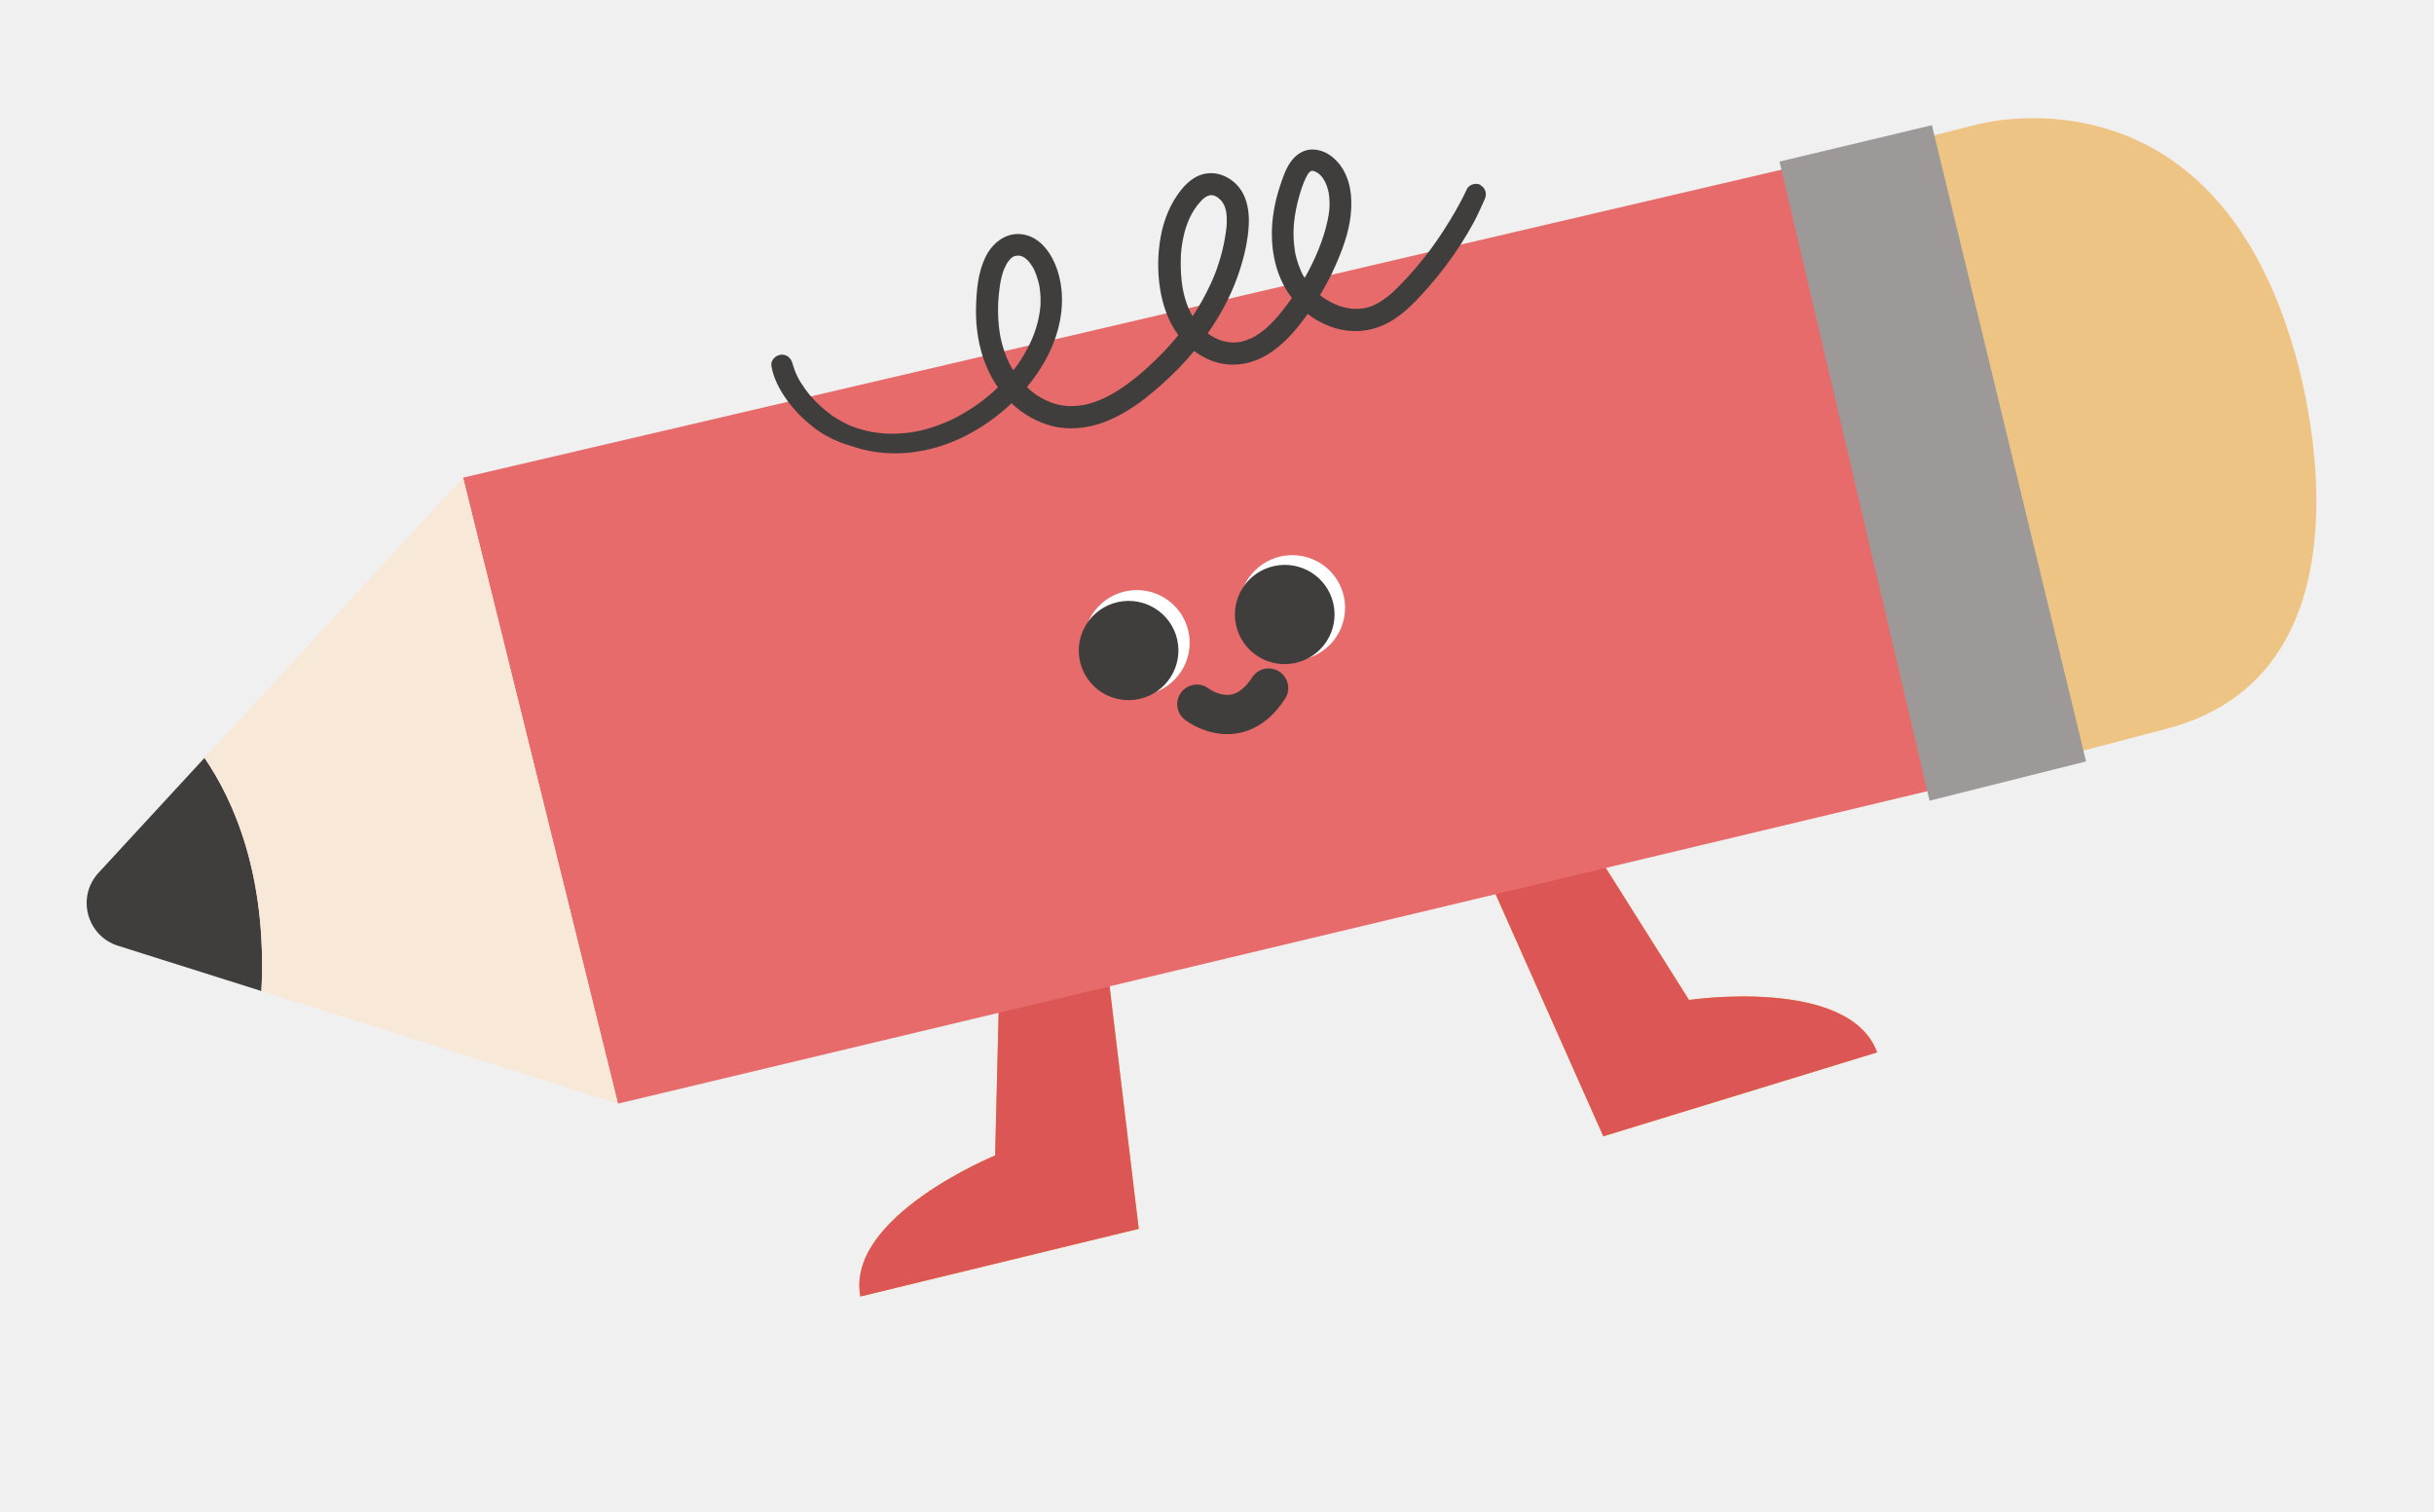
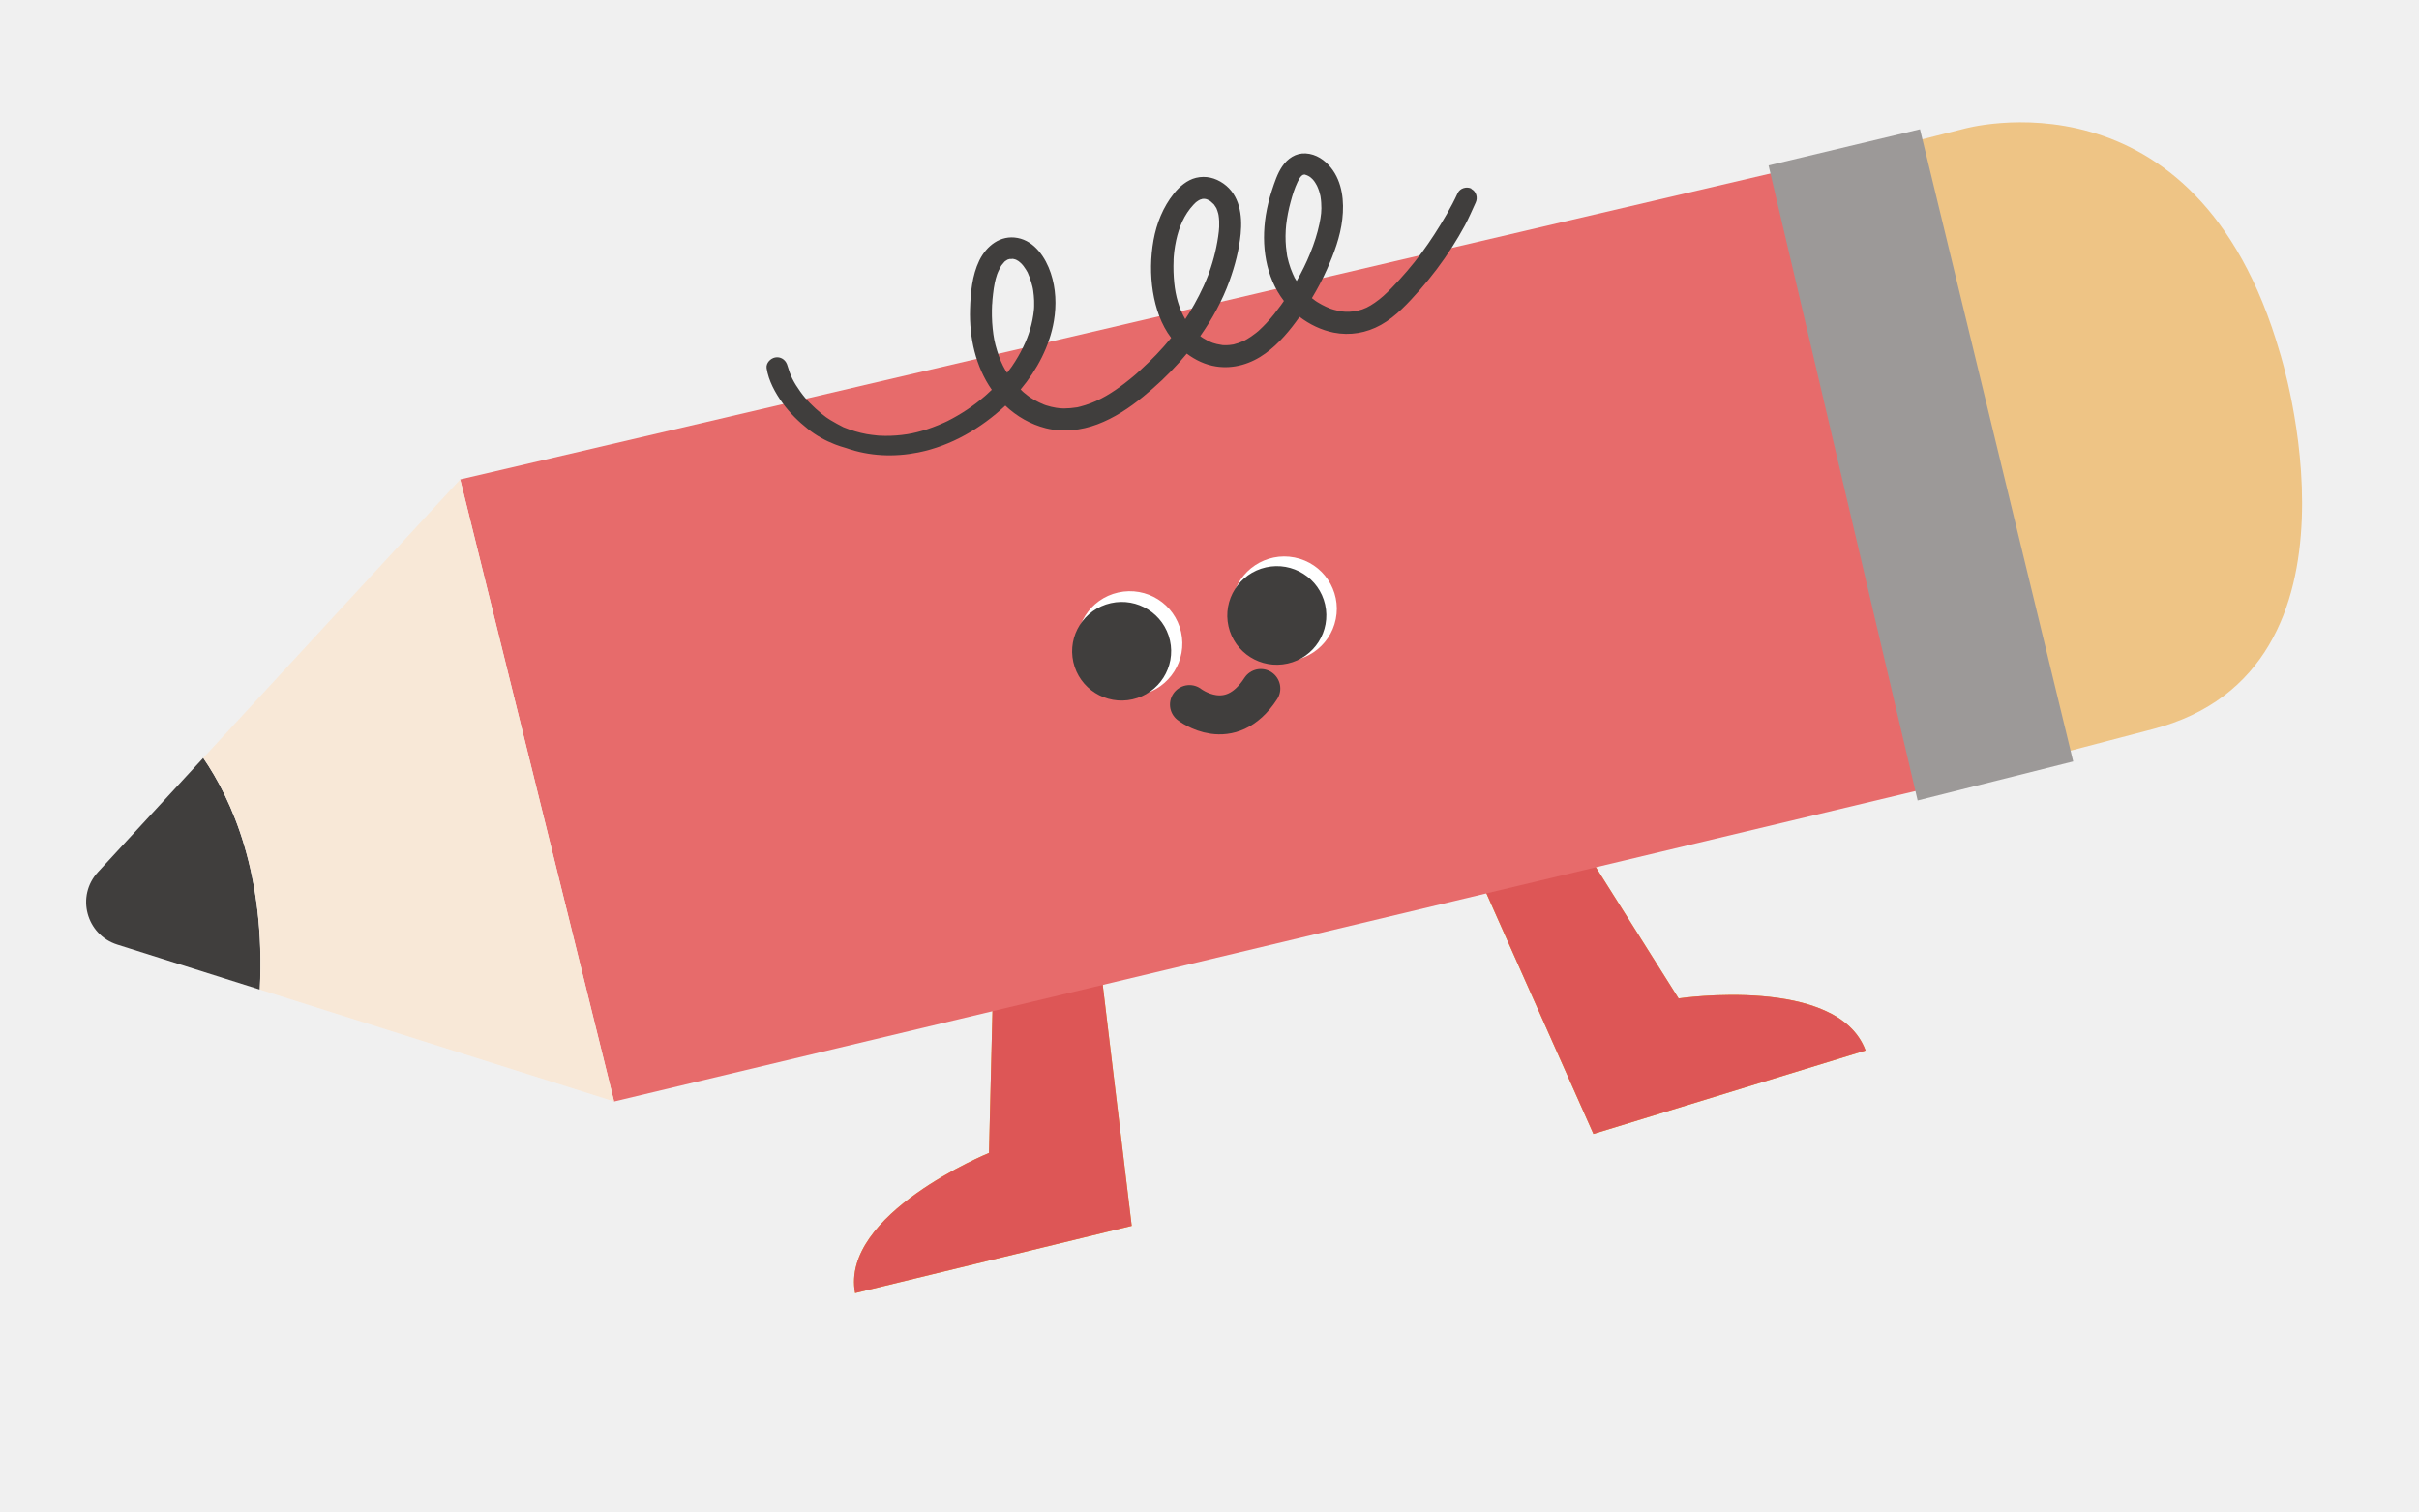
- <svg xmlns="http://www.w3.org/2000/svg" width="124" height="77" viewBox="0 0 124 77" fill="none">
+ <svg xmlns="http://www.w3.org/2000/svg" width="112" height="70" viewBox="0 0 124 77" fill="none">
  <g clip-path="url(#clip0_2_277)">
    <path d="M51.036 45.04L50.697 58.864C50.697 58.864 43.068 61.99 43.833 66.049L58.012 62.603L55.734 43.647L51.036 45.04Z" fill="#EAAD29" />
    <path d="M78.667 39.236L86.046 50.943C86.046 50.943 94.204 49.733 95.631 53.612L81.681 57.889L73.918 40.437L78.667 39.236Z" fill="#EAAD29" />
    <path d="M51.036 45.04L50.697 58.864C50.697 58.864 43.068 61.99 43.833 66.049L58.012 62.603L55.734 43.647L51.036 45.04Z" fill="#DD5656" />
    <path d="M78.667 39.236L86.046 50.943C86.046 50.943 94.204 49.733 95.631 53.612L81.681 57.889L73.918 40.437L78.667 39.236Z" fill="#DD5656" />
    <path d="M23.59 24.333L91.495 8.472L98.707 40.184L31.479 56.226L23.59 24.333Z" fill="#E76B6B" />
    <path d="M10.419 38.61L5.022 44.462C3.886 45.691 4.418 47.679 6.013 48.182L13.317 50.489C13.618 44.56 11.873 40.729 10.416 38.61L10.419 38.61Z" fill="#403E3D" />
    <path d="M23.59 24.333L10.419 38.61C11.873 40.729 13.621 44.559 13.32 50.489L31.482 56.225L23.59 24.333Z" fill="#F8E8D7" />
    <path d="M92.332 8.454L100.639 6.363C100.639 6.363 112.574 2.923 116.87 17.843C116.87 17.843 122.03 34.084 110.368 37.131L98.707 40.181L92.332 8.454Z" fill="#EEC485" />
    <path d="M90.658 8.232L98.3 40.792L106.274 38.791L98.421 6.378L90.658 8.232Z" fill="#9C9998" />
    <path d="M60.542 32.156C60.868 33.603 59.956 35.04 58.502 35.365C57.049 35.691 55.608 34.785 55.282 33.337C54.957 31.89 55.869 30.453 57.322 30.128C58.776 29.803 60.217 30.709 60.542 32.156Z" fill="white" />
    <path d="M59.973 32.584C60.28 33.946 59.421 35.3 58.053 35.607C56.685 35.914 55.327 35.06 55.02 33.698C54.713 32.336 55.572 30.983 56.94 30.675C58.308 30.368 59.666 31.222 59.973 32.584Z" fill="#403E3D" />
    <path d="M68.473 31.491C68.766 30.037 67.82 28.624 66.361 28.334C64.901 28.044 63.481 28.988 63.188 30.442C62.895 31.895 63.841 33.309 65.3 33.599C66.76 33.889 68.181 32.945 68.473 31.491Z" fill="white" />
    <path d="M67.927 30.748C68.234 32.111 67.375 33.464 66.007 33.771C64.639 34.079 63.281 33.225 62.974 31.863C62.667 30.5 63.526 29.147 64.894 28.84C66.262 28.532 67.62 29.386 67.927 30.748Z" fill="#403E3D" />
    <path d="M60.974 35.875C60.974 35.875 63.045 37.498 64.63 35.052" stroke="#403E3D" stroke-width="2" stroke-linecap="round" stroke-linejoin="round" />
    <path d="M75.429 9.421C75.184 9.298 74.841 9.392 74.722 9.651C74.387 10.382 73.961 11.096 73.524 11.773C73.296 12.123 73.135 12.357 72.887 12.695C72.642 13.026 72.386 13.347 72.117 13.66C71.863 13.956 71.6 14.245 71.326 14.526C71.025 14.831 70.813 15.034 70.475 15.269C70.164 15.482 69.952 15.594 69.579 15.686C69.564 15.688 69.46 15.708 69.487 15.705C69.472 15.707 69.454 15.709 69.439 15.711C69.359 15.723 69.277 15.728 69.196 15.733C69.124 15.738 69.05 15.736 68.977 15.734C68.962 15.736 68.931 15.731 68.913 15.731C68.879 15.726 68.845 15.725 68.811 15.721C68.665 15.702 68.518 15.671 68.376 15.631C68.328 15.616 68.28 15.602 68.233 15.587C68.23 15.588 68.226 15.585 68.22 15.583C68.139 15.552 68.056 15.518 67.977 15.481C67.831 15.414 67.693 15.339 67.556 15.255C67.536 15.243 67.52 15.233 67.5 15.221C67.53 15.241 67.432 15.173 67.422 15.168C67.365 15.125 67.307 15.081 67.249 15.035C67.534 14.559 67.797 14.07 68.021 13.561C68.383 12.743 68.709 11.877 68.808 10.985C68.911 10.089 68.816 9.091 68.232 8.358C67.907 7.95 67.464 7.648 66.93 7.617C66.424 7.589 66.002 7.878 65.728 8.283C65.478 8.651 65.337 9.095 65.198 9.514C65.062 9.93 64.957 10.354 64.887 10.785C64.643 12.318 64.867 13.949 65.815 15.179C65.764 15.253 65.714 15.326 65.663 15.397C65.428 15.718 65.183 16.031 64.914 16.32C64.795 16.449 64.669 16.57 64.543 16.687C64.532 16.698 64.524 16.705 64.516 16.712C64.513 16.713 64.508 16.719 64.5 16.727C64.464 16.756 64.426 16.788 64.388 16.818C64.306 16.884 64.22 16.945 64.134 17.005C64.065 17.051 63.992 17.098 63.919 17.141C63.88 17.165 63.837 17.186 63.795 17.21C63.781 17.218 63.775 17.222 63.772 17.223C63.764 17.224 63.761 17.227 63.749 17.232C63.578 17.308 63.404 17.368 63.224 17.412C63.215 17.413 63.212 17.413 63.206 17.414C63.153 17.422 63.096 17.43 63.042 17.437C62.961 17.446 62.88 17.448 62.797 17.447C62.761 17.447 62.721 17.446 62.684 17.445C62.678 17.446 62.669 17.444 62.66 17.442C62.563 17.429 62.47 17.412 62.372 17.389C62.306 17.374 62.24 17.353 62.173 17.332C62.15 17.323 62.089 17.299 62.083 17.297C62.05 17.283 62.018 17.269 61.985 17.253C61.904 17.216 61.825 17.175 61.749 17.128C61.719 17.111 61.686 17.092 61.656 17.075C61.646 17.067 61.595 17.032 61.579 17.022C61.562 17.009 61.544 16.994 61.527 16.981C62.141 16.107 62.656 15.166 63.02 14.164C63.305 13.378 63.519 12.564 63.6 11.732C63.69 10.79 63.552 9.749 62.715 9.161C62.297 8.868 61.815 8.748 61.312 8.867C60.85 8.978 60.462 9.314 60.172 9.676C59.621 10.365 59.286 11.203 59.13 12.066C58.975 12.93 58.96 13.844 59.1 14.711C59.237 15.555 59.516 16.388 60.035 17.073C59.793 17.367 59.541 17.654 59.276 17.93C59.016 18.203 58.746 18.462 58.468 18.716C58.411 18.767 58.358 18.816 58.301 18.867C58.287 18.881 58.279 18.888 58.271 18.895C58.263 18.902 58.255 18.91 58.241 18.921C58.214 18.946 58.184 18.968 58.157 18.993C58.005 19.123 57.849 19.248 57.69 19.371C57.035 19.878 56.398 20.279 55.64 20.519C55.553 20.546 55.465 20.571 55.377 20.595C55.328 20.608 55.28 20.618 55.23 20.631C55.215 20.633 55.206 20.634 55.203 20.635C55.194 20.636 55.186 20.637 55.174 20.639C54.974 20.67 54.773 20.689 54.569 20.691C54.53 20.69 54.487 20.69 54.448 20.689C54.442 20.69 54.356 20.684 54.331 20.682C54.266 20.675 54.201 20.666 54.136 20.657C53.965 20.63 53.795 20.587 53.629 20.535C53.613 20.531 53.565 20.511 53.556 20.509C53.536 20.503 53.517 20.493 53.498 20.487C53.417 20.456 53.339 20.418 53.261 20.381C53.104 20.306 52.952 20.218 52.805 20.124C52.795 20.119 52.792 20.117 52.785 20.111C52.785 20.108 52.778 20.106 52.771 20.101C52.734 20.076 52.7 20.051 52.666 20.022C52.601 19.974 52.54 19.925 52.481 19.873C52.422 19.823 52.372 19.77 52.319 19.717C53.165 18.704 53.807 17.494 54.024 16.206C54.162 15.39 54.128 14.541 53.865 13.754C53.603 12.967 53.042 12.113 52.161 11.95C51.286 11.785 50.566 12.355 50.2 13.106C49.828 13.876 49.75 14.769 49.725 15.611C49.683 17.065 50.01 18.545 50.84 19.734C50.784 19.787 50.73 19.84 50.673 19.89C50.638 19.922 50.601 19.958 50.563 19.991C50.566 19.99 50.447 20.095 50.487 20.059C49.904 20.562 49.25 20.996 48.563 21.341C48.546 21.349 48.537 21.354 48.526 21.358C48.526 21.358 48.52 21.359 48.5 21.371C48.454 21.392 48.412 21.414 48.366 21.432C48.277 21.472 48.185 21.512 48.093 21.549C47.912 21.623 47.727 21.692 47.541 21.754C47.189 21.87 46.819 21.962 46.51 22.011C46.132 22.07 45.749 22.1 45.369 22.096C45.274 22.094 45.176 22.089 45.082 22.087C45.076 22.088 45.051 22.086 45.039 22.084C45.014 22.082 44.989 22.079 44.962 22.077C44.783 22.06 44.606 22.036 44.429 22.007C44.023 21.933 43.623 21.811 43.235 21.654C43.012 21.537 42.789 21.422 42.573 21.289C42.533 21.265 42.493 21.24 42.453 21.212C42.439 21.205 42.372 21.157 42.352 21.145C42.273 21.086 42.195 21.027 42.12 20.965C41.91 20.795 41.711 20.614 41.523 20.422C41.321 20.215 41.204 20.076 41.023 19.826C40.871 19.614 40.728 19.392 40.613 19.16C40.607 19.143 40.555 19.032 40.55 19.017C40.528 18.966 40.508 18.911 40.486 18.86C40.432 18.716 40.396 18.57 40.342 18.426C40.246 18.176 40 18.026 39.734 18.078C39.494 18.124 39.257 18.366 39.297 18.63C39.397 19.273 39.741 19.904 40.121 20.422C40.486 20.922 40.932 21.366 41.418 21.748C41.838 22.08 42.304 22.342 42.806 22.535C42.982 22.601 43.178 22.67 43.38 22.724C44.557 23.139 45.828 23.197 47.076 22.946C48.759 22.607 50.29 21.71 51.535 20.547C52.114 21.096 52.832 21.51 53.611 21.706C54.485 21.926 55.419 21.819 56.256 21.504C57.117 21.18 57.896 20.662 58.603 20.084C59.26 19.547 59.881 18.966 60.446 18.335C60.58 18.186 60.708 18.035 60.836 17.881C61.278 18.212 61.786 18.453 62.333 18.539C63.241 18.681 64.136 18.404 64.87 17.868C65.568 17.361 66.125 16.692 66.617 15.993C67.128 16.384 67.732 16.675 68.361 16.802C69.202 16.968 70.037 16.824 70.784 16.41C71.566 15.973 72.203 15.271 72.788 14.608C73.391 13.923 73.942 13.192 74.434 12.423C74.665 12.06 74.887 11.687 75.092 11.307C75.297 10.924 75.466 10.527 75.645 10.136C75.764 9.88 75.677 9.565 75.415 9.432L75.429 9.421ZM51.516 13.158C51.492 13.182 51.499 13.172 51.516 13.158V13.158ZM51.361 13.331C51.361 13.331 51.368 13.321 51.361 13.331V13.331ZM50.86 15.352C50.869 15.156 50.879 15.052 50.905 14.828C50.926 14.634 50.954 14.439 50.994 14.249C51.022 14.105 51.063 13.966 51.108 13.83C51.108 13.827 51.107 13.824 51.11 13.82C51.109 13.817 51.112 13.814 51.117 13.804C51.133 13.766 51.146 13.73 51.162 13.692C51.194 13.618 51.23 13.549 51.266 13.477C51.285 13.444 51.305 13.411 51.324 13.375C51.329 13.369 51.334 13.359 51.342 13.349C51.386 13.294 51.43 13.239 51.477 13.187C51.49 13.173 51.504 13.162 51.514 13.149C51.52 13.145 51.525 13.138 51.531 13.137C51.567 13.114 51.603 13.091 51.637 13.068C51.643 13.067 51.642 13.064 51.648 13.06C51.654 13.059 51.654 13.059 51.663 13.058C51.689 13.052 51.718 13.041 51.744 13.032C51.747 13.031 51.75 13.031 51.753 13.03C51.787 13.032 51.914 13.029 51.895 13.02C51.926 13.024 51.954 13.03 51.982 13.035C52.001 13.038 52.042 13.053 52.052 13.055C52.068 13.062 52.084 13.069 52.1 13.075C52.113 13.083 52.18 13.122 52.206 13.136C52.23 13.154 52.275 13.193 52.271 13.188C52.295 13.209 52.323 13.232 52.348 13.256C52.344 13.253 52.383 13.293 52.405 13.317C52.423 13.342 52.464 13.388 52.46 13.382C52.508 13.445 52.55 13.509 52.593 13.576C52.617 13.612 52.637 13.651 52.658 13.688C52.666 13.702 52.673 13.713 52.677 13.718C52.678 13.727 52.682 13.733 52.687 13.744C52.755 13.901 52.816 14.059 52.864 14.225C52.887 14.303 52.907 14.38 52.927 14.458C52.926 14.453 52.938 14.514 52.946 14.547C52.95 14.576 52.962 14.641 52.964 14.656C52.987 14.822 53.005 14.99 53.01 15.158C53.014 15.246 53.014 15.337 53.011 15.425C53.01 15.461 53.009 15.495 53.008 15.531C53.008 15.534 53.004 15.589 53.002 15.617C52.969 15.97 52.9 16.319 52.798 16.657C52.709 16.954 52.607 17.22 52.444 17.555C52.281 17.887 52.095 18.21 51.885 18.515C51.875 18.528 51.865 18.545 51.863 18.548C51.829 18.592 51.796 18.639 51.763 18.683C51.72 18.744 51.673 18.802 51.627 18.863C51.6 18.821 51.57 18.783 51.546 18.744C51.362 18.431 51.234 18.122 51.111 17.724C50.983 17.309 50.93 17.02 50.886 16.596C50.843 16.181 50.836 15.764 50.856 15.349L50.86 15.352ZM62.032 10.053C61.982 10.024 62.008 10.039 62.032 10.053V10.053ZM61.297 10.126C61.281 10.141 61.258 10.156 61.297 10.126V10.126ZM60.157 13.094C60.159 13.045 60.161 12.996 60.164 12.951C60.162 12.939 60.164 12.93 60.166 12.92C60.174 12.828 60.182 12.733 60.193 12.641C60.218 12.449 60.249 12.26 60.29 12.073C60.438 11.392 60.704 10.755 61.177 10.249C61.217 10.207 61.257 10.165 61.3 10.126C61.308 10.119 61.311 10.115 61.325 10.107C61.355 10.085 61.388 10.062 61.419 10.04C61.422 10.039 61.503 9.994 61.514 9.987C61.561 9.971 61.641 9.954 61.634 9.949C61.661 9.945 61.691 9.944 61.718 9.943C61.734 9.944 61.774 9.947 61.802 9.952C61.82 9.956 61.84 9.962 61.859 9.969C61.871 9.973 61.91 9.989 61.923 9.996C61.959 10.015 61.996 10.034 62.029 10.054C62.032 10.056 62.039 10.059 62.042 10.061C62.104 10.113 62.163 10.165 62.22 10.224C62.227 10.232 62.235 10.243 62.239 10.248C62.27 10.299 62.307 10.348 62.339 10.401C62.343 10.409 62.347 10.415 62.351 10.417C62.352 10.426 62.352 10.429 62.36 10.44C62.374 10.478 62.392 10.518 62.404 10.555C62.419 10.605 62.436 10.654 62.449 10.703C62.45 10.715 62.463 10.765 62.466 10.786C62.497 10.984 62.505 11.189 62.496 11.39C62.49 11.543 62.473 11.675 62.444 11.879C62.417 12.062 62.385 12.245 62.347 12.426C62.275 12.778 62.181 13.127 62.068 13.47C62.043 13.553 62.015 13.632 61.986 13.712C61.982 13.725 61.976 13.744 61.974 13.75C61.958 13.792 61.94 13.837 61.925 13.878C61.855 14.058 61.781 14.238 61.699 14.416C61.552 14.736 61.393 15.052 61.22 15.358C61.127 15.52 61.034 15.681 60.935 15.838C60.89 15.908 60.845 15.98 60.797 16.051C60.785 16.071 60.77 16.091 60.758 16.114C60.429 15.554 60.259 14.903 60.195 14.273C60.155 13.882 60.142 13.49 60.16 13.097L60.157 13.094ZM63.209 17.414C63.136 17.43 63.182 17.418 63.209 17.414V17.414ZM66.348 13.95C66.348 13.95 66.323 13.899 66.31 13.874C66.293 13.84 66.27 13.783 66.27 13.788C66.23 13.694 66.192 13.6 66.157 13.505C66.088 13.314 66.036 13.119 65.99 12.919C65.989 12.913 65.984 12.878 65.98 12.866C65.975 12.834 65.971 12.801 65.966 12.768C65.949 12.646 65.932 12.528 65.921 12.405C65.904 12.223 65.897 12.039 65.898 11.854C65.901 11.636 65.912 11.455 65.929 11.293C65.975 10.889 66.053 10.491 66.16 10.1C66.264 9.716 66.356 9.421 66.52 9.071C66.55 9.006 66.584 8.944 66.621 8.884C66.632 8.871 66.678 8.81 66.68 8.806C66.696 8.789 66.715 8.771 66.731 8.754C66.742 8.746 66.758 8.732 66.767 8.731C66.79 8.721 66.798 8.714 66.801 8.711C66.807 8.71 66.816 8.709 66.828 8.707C66.822 8.708 66.813 8.709 66.804 8.71C66.81 8.71 66.816 8.709 66.828 8.707C66.834 8.706 66.834 8.706 66.837 8.706C66.855 8.703 66.863 8.702 66.869 8.698C66.875 8.7 66.882 8.702 66.897 8.706C67.005 8.734 67.113 8.788 67.196 8.858C67.341 8.983 67.391 9.061 67.501 9.257C67.501 9.26 67.514 9.286 67.522 9.3C67.54 9.34 67.558 9.38 67.573 9.42C67.605 9.5 67.632 9.581 67.653 9.666C67.665 9.713 67.678 9.759 67.688 9.807C67.689 9.818 67.69 9.824 67.691 9.827C67.692 9.836 67.693 9.845 67.695 9.857C67.708 9.952 67.722 10.047 67.726 10.143C67.754 10.56 67.72 10.814 67.633 11.235C67.424 12.218 66.993 13.236 66.468 14.157C66.429 14.093 66.383 14.03 66.347 13.963L66.348 13.95ZM68.204 15.576C68.181 15.567 68.162 15.561 68.204 15.576V15.576Z" fill="#403E3D" />
  </g>
  <defs>
    <clipPath id="clip0_2_277">
      <rect width="115.911" height="60.194" fill="white" transform="translate(0 17) rotate(-8.0003)" />
    </clipPath>
  </defs>
</svg>
